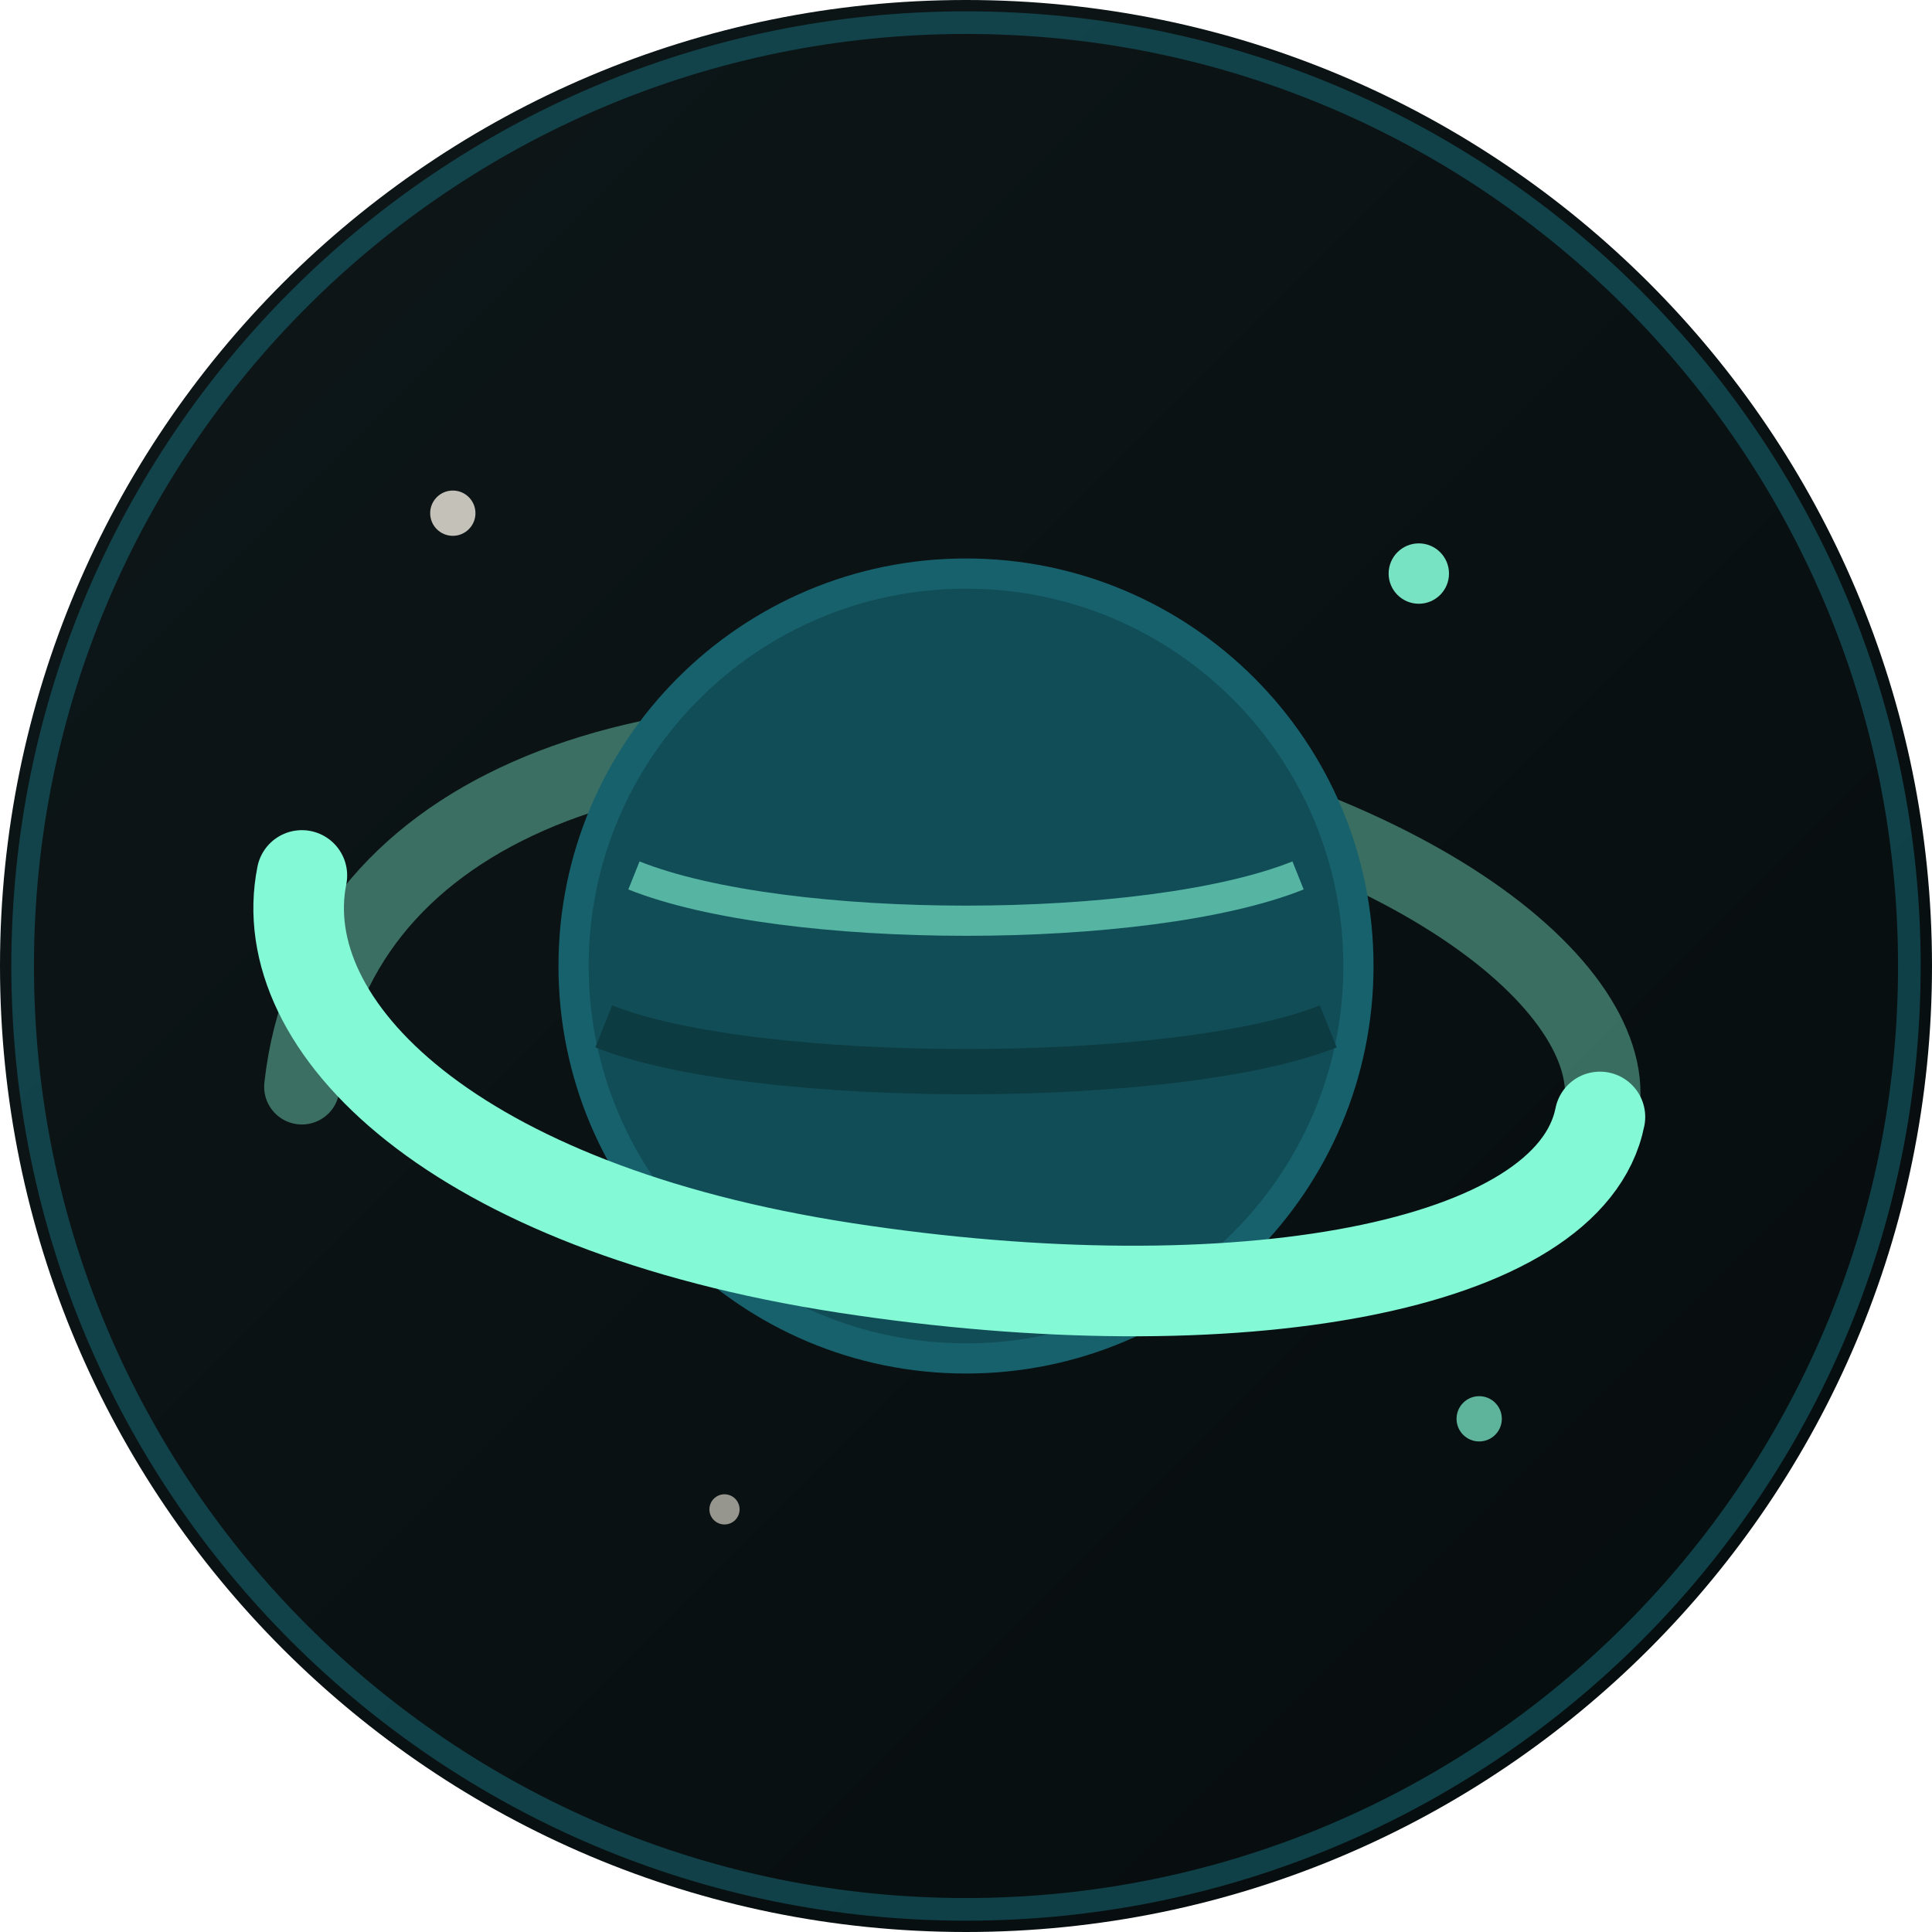
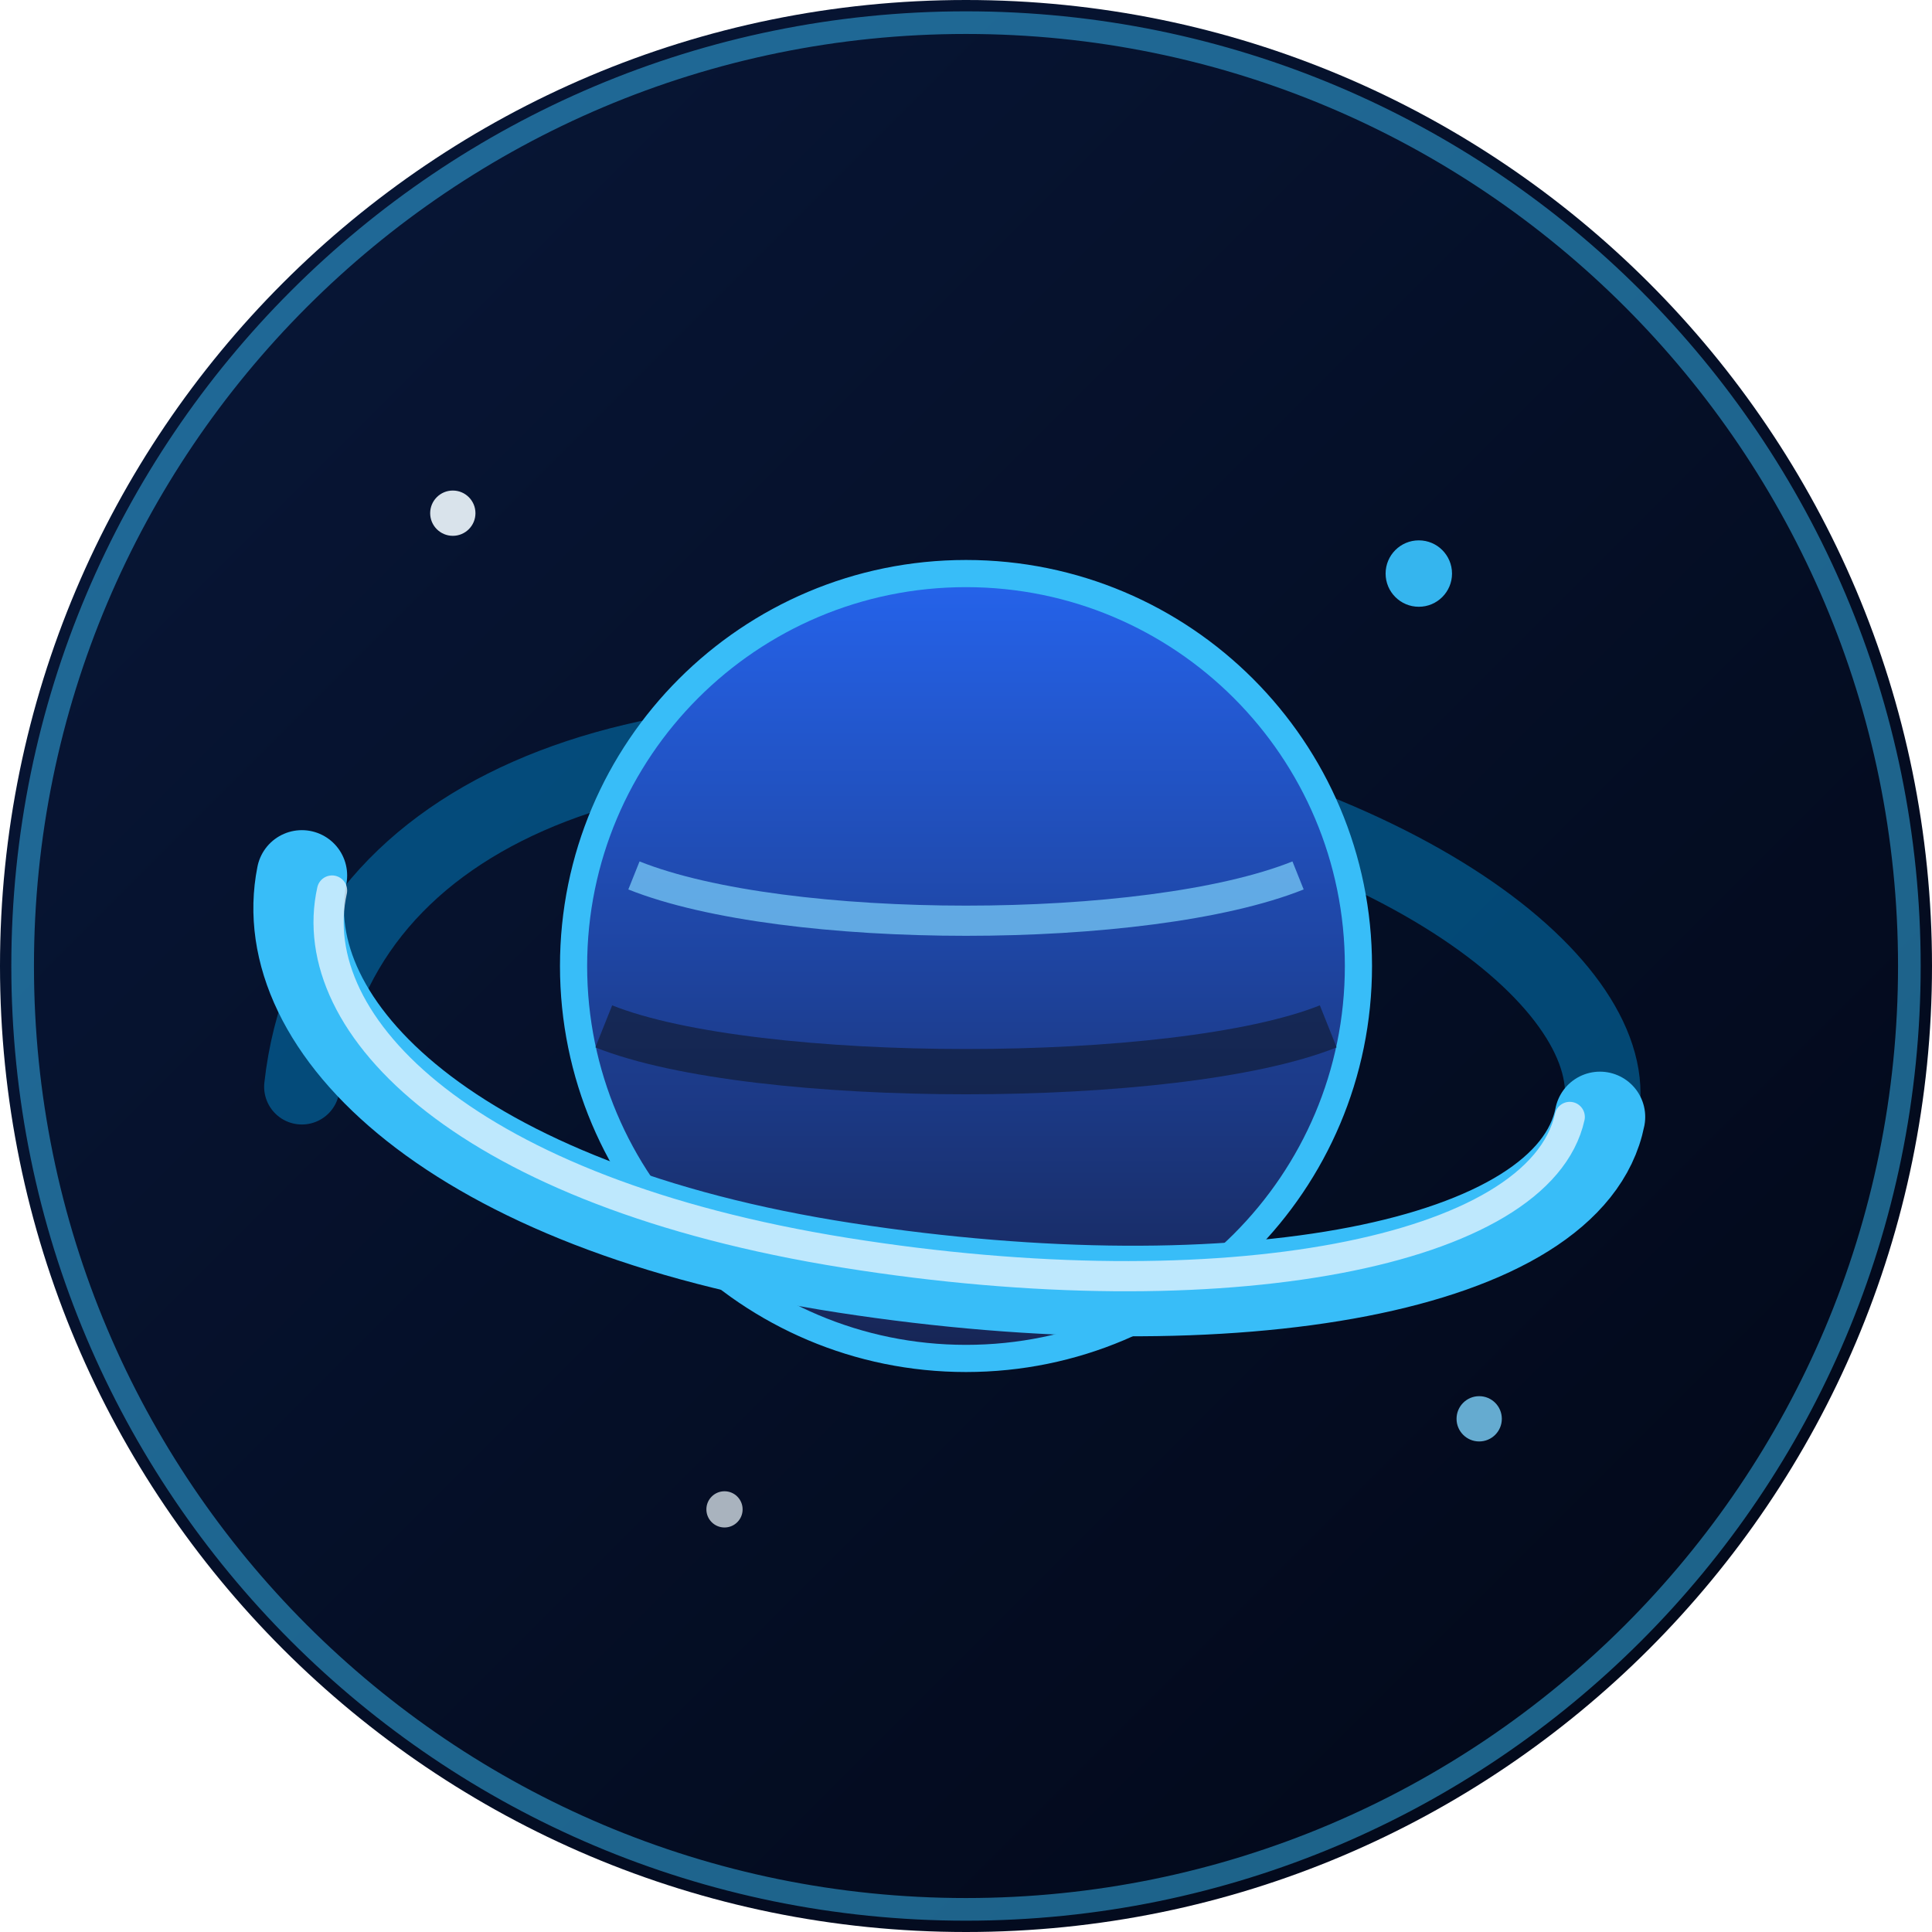
<svg xmlns="http://www.w3.org/2000/svg" viewBox="0 0 128 128" width="100%" height="100%">
  <defs>
    <linearGradient id="bg-saturn" x1="0%" y1="0%" x2="100%" y2="100%">
-       <stop offset="0%" stop-color="#0e1719" />
-       <stop offset="100%" stop-color="#060c0d" />
+       <stop offset="0%" stop-color="#08183a" />
+       <stop offset="100%" stop-color="#020716" />
+     </linearGradient>
+     <linearGradient id="saturn-body" x1="0%" y1="0%" x2="0%" y2="100%">
+       <stop offset="0%" stop-color="#2563eb" />
+       <stop offset="100%" stop-color="#172554" />
    </linearGradient>
  </defs>
  <circle cx="64" cy="64" r="64" fill="url(#bg-saturn)" />
-   <circle cx="64" cy="64" r="62.5" fill="none" stroke="#17616d" stroke-width="1.5" stroke-opacity="0.6" />
-   <path d="M20 72 C22 54 42 46 68 50 C94 54 108 66 106 74" stroke="#83f9d6" stroke-width="5" stroke-linecap="round" fill="none" opacity="0.4" />
-   <circle cx="64" cy="64" r="26" fill="#114d57" stroke="#17616d" stroke-width="2" />
-   <path d="M42 58 C52 62 76 62 86 58" stroke="#83f9d6" stroke-width="2" fill="none" opacity="0.6" />
-   <path d="M40 68 C50 72 78 72 88 68" stroke="#0d3b42" stroke-width="3" fill="none" />
-   <path d="M106 74 C104 84 82 88 56 84 C30 80 18 68 20 58" stroke="#83f9d6" stroke-width="6" stroke-linecap="round" fill="none" />
-   <circle cx="30" cy="34" r="1.5" fill="#f3ece1" opacity="0.8" />
-   <circle cx="94" cy="38" r="2" fill="#83f9d6" opacity="0.9" />
-   <circle cx="48" cy="100" r="1" fill="#f3ece1" opacity="0.6" />
-   <circle cx="98" cy="94" r="1.5" fill="#83f9d6" opacity="0.7" />
+   <circle cx="64" cy="64" r="62.5" fill="none" stroke="#38bdf8" stroke-width="1.5" stroke-opacity="0.5" />
+   <path d="M20 72 C22 54 42 46 68 50 C94 54 108 66 106 74" stroke="#0284c7" stroke-width="5" stroke-linecap="round" fill="none" opacity="0.5" />
+   <circle cx="64" cy="64" r="26" fill="url(#saturn-body)" stroke="#38bdf8" stroke-width="1.8" />
+   <path d="M42 58 C52 62 76 62 86 58" stroke="#7dd3fc" stroke-width="2" fill="none" opacity="0.7" />
+   <path d="M40 68 C50 72 78 72 88 68" stroke="#0f172a" stroke-width="3" fill="none" opacity="0.6" />
+   <path d="M106 74 C104 84 82 88 56 84 C30 80 18 68 20 58" stroke="#38bdf8" stroke-width="6" stroke-linecap="round" fill="none" />
+   <path d="M104 74 C102 83 81 87 56 83 C31 79 20 68 22 59" stroke="#e0f2fe" stroke-width="2" stroke-linecap="round" fill="none" opacity="0.8" />
+   <circle cx="30" cy="34" r="1.5" fill="#f0f9ff" opacity="0.9" />
+   <circle cx="94" cy="38" r="2.2" fill="#38bdf8" opacity="0.95" />
+   <circle cx="48" cy="100" r="1.2" fill="#f0f9ff" opacity="0.7" />
+   <circle cx="98" cy="94" r="1.5" fill="#7dd3fc" opacity="0.8" />
</svg>
